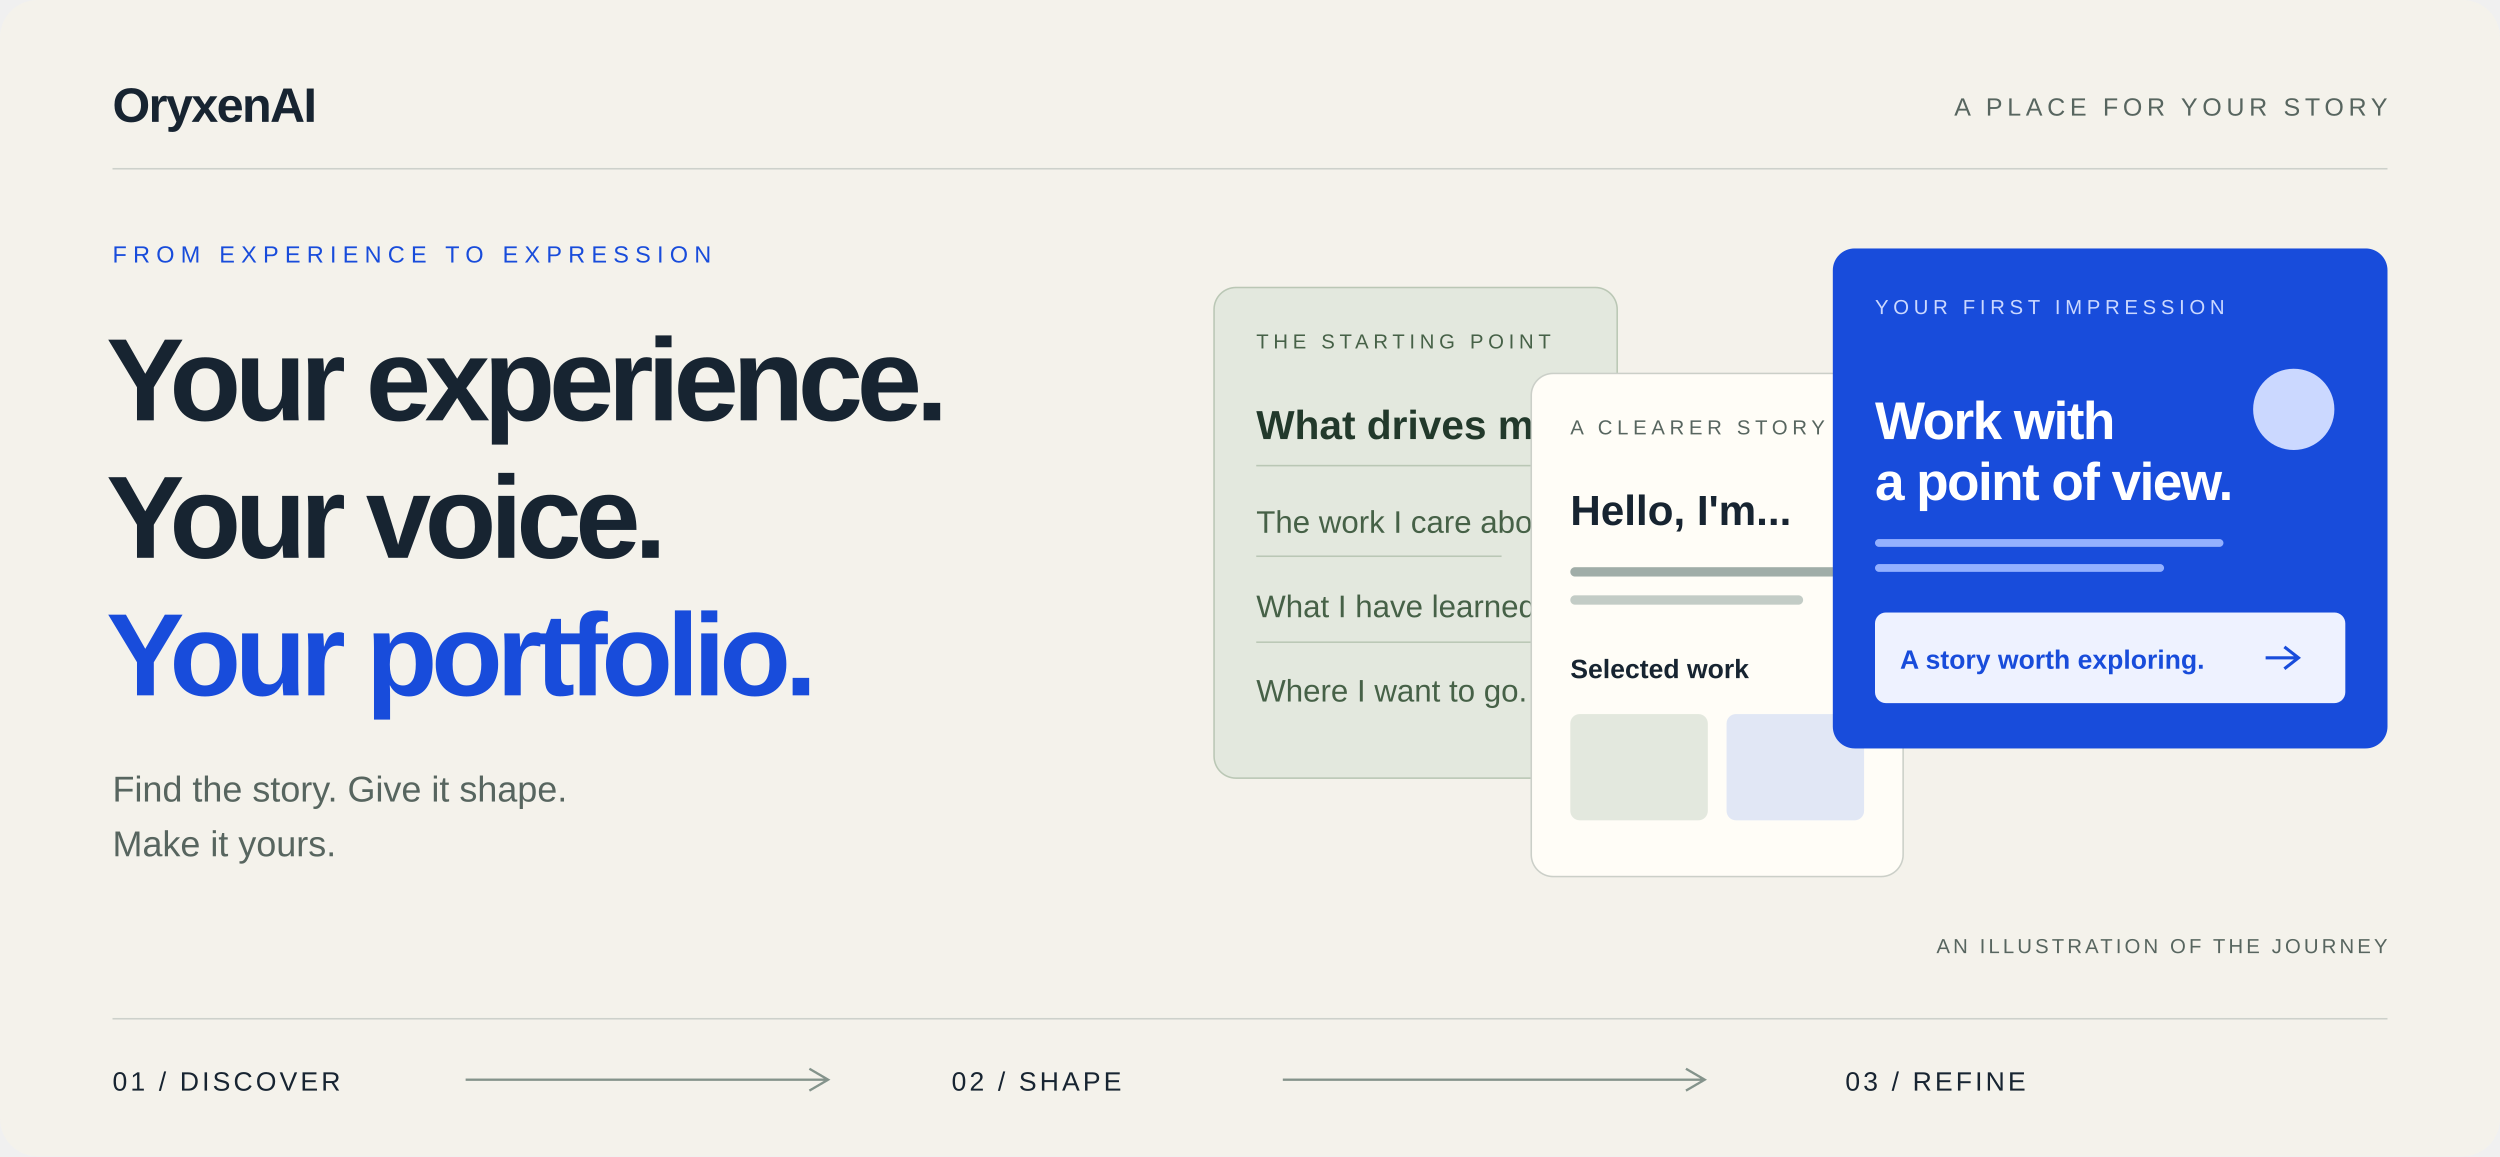
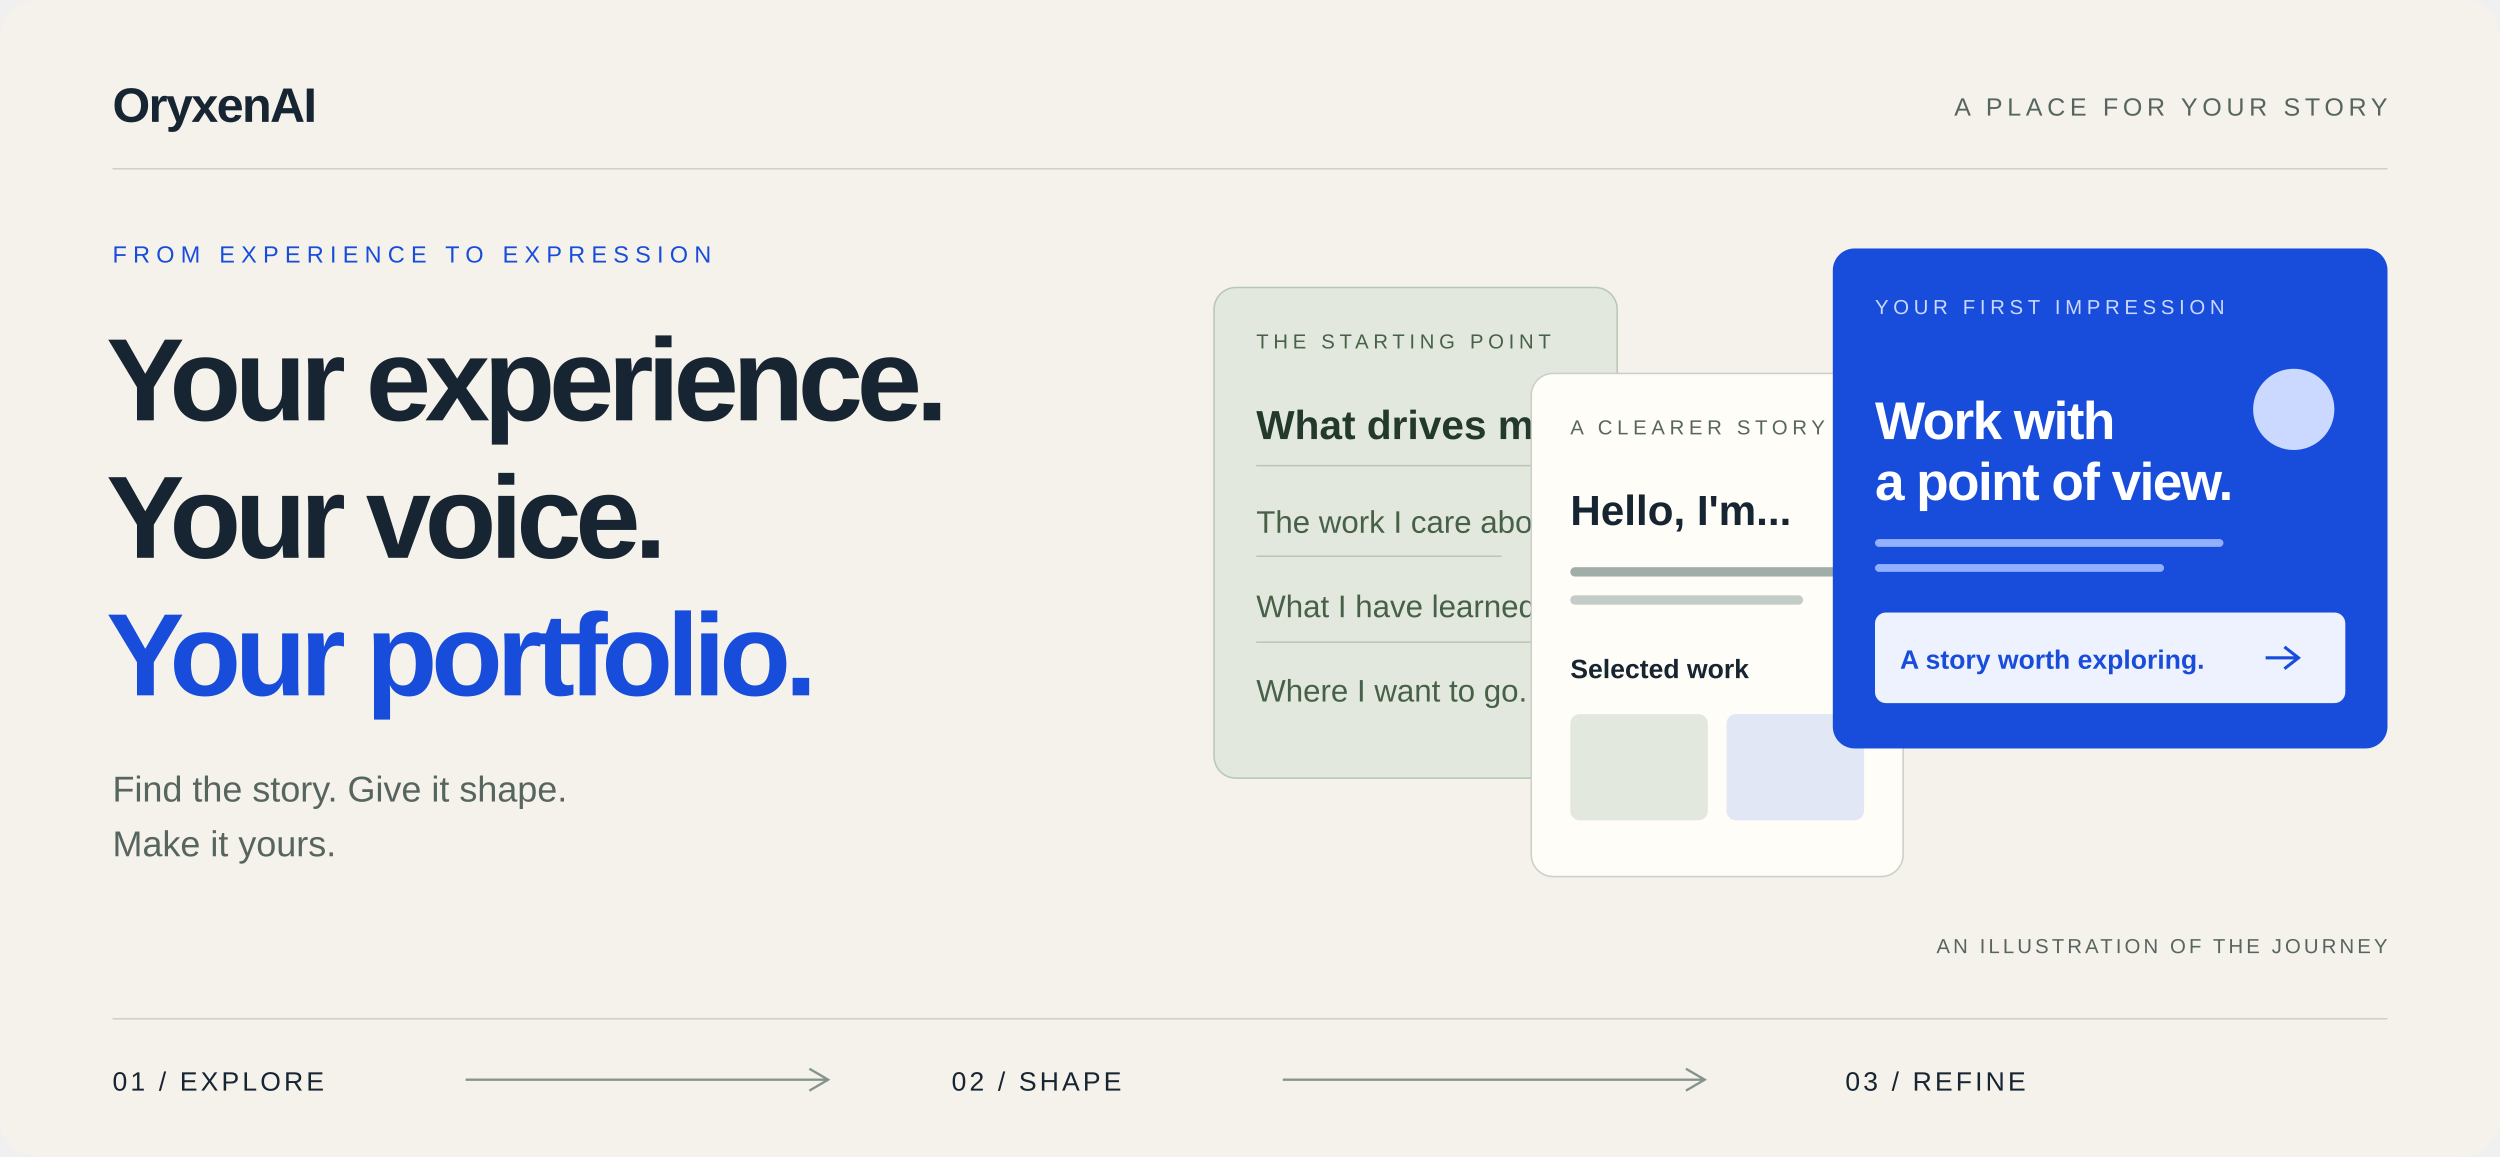
<svg xmlns="http://www.w3.org/2000/svg" width="1600" height="740" viewBox="0 0 1600 740" role="img" aria-labelledby="title desc">
  <rect width="1600" height="740" rx="24" fill="#f4f2eb" />
  <path d="M72 108H1528M72 652H1528" stroke="#cdd1cb" />
  <g font-family="Arial, Helvetica, sans-serif">
    <text x="72" y="78" font-size="31" font-weight="700" letter-spacing="-1" fill="#172431">OryxenAI</text>
    <text x="1528" y="74" text-anchor="end" font-size="16" letter-spacing="3" fill="#57655f">A PLACE FOR YOUR STORY</text>
    <text x="72" y="168" font-size="15" letter-spacing="4" fill="#184cdb">FROM EXPERIENCE TO EXPRESSION</text>
    <g font-size="75" font-weight="700" letter-spacing="-4" fill="#172431">
      <text x="68" y="269">Your experience.</text>
      <text x="68" y="357">Your voice.</text>
      <text x="68" y="445" fill="#184cdb">Your portfolio.</text>
    </g>
    <text x="72" y="513" font-size="23" fill="#57655f">Find the story. Give it shape.</text>
    <text x="72" y="548" font-size="23" fill="#57655f">Make it yours.</text>
    <g transform="translate(777 184)">
      <rect width="258" height="314" rx="14" fill="#e3e8de" stroke="#bac7b5" />
      <text x="27" y="39" font-size="13" letter-spacing="3" fill="#466147">THE STARTING POINT</text>
      <text x="27" y="97" font-size="26" font-weight="700" fill="#22392b">What drives me.</text>
      <text x="27" y="157" font-size="20" fill="#466147">The work I care about.</text>
      <text x="27" y="211" font-size="20" fill="#466147">What I have learned.</text>
      <text x="27" y="265" font-size="20" fill="#466147">Where I want to go.</text>
      <path d="M27 114H215M27 172H184M27 227H203" stroke="#bac7b5" />
    </g>
    <g transform="translate(980 239)">
      <rect width="238" height="322" rx="14" fill="#fffdf7" stroke="#cbcfc8" />
      <text x="25" y="39" font-size="13" letter-spacing="3" fill="#57655f">A CLEARER STORY</text>
      <text x="25" y="97" font-size="27" font-weight="700" fill="#172431">Hello, I'm...</text>
      <rect x="25" y="124" width="179" height="6" rx="3" fill="#a0ada8" />
      <rect x="25" y="142" width="149" height="6" rx="3" fill="#c3ccc6" />
      <text x="25" y="195" font-size="17" font-weight="700" fill="#172431">Selected work</text>
      <rect x="25" y="218" width="88" height="68" rx="6" fill="#e3e8de" />
      <rect x="125" y="218" width="88" height="68" rx="6" fill="#e1e7f5" />
    </g>
    <g transform="translate(1173 159)">
      <rect width="355" height="320" rx="14" fill="#184cdb" />
      <text x="27" y="42" font-size="13" letter-spacing="3" fill="#cbd8ff">YOUR FIRST IMPRESSION</text>
      <circle cx="295" cy="103" r="26" fill="#cbd8ff" />
      <text x="27" y="122" font-size="34" font-weight="700" letter-spacing="-1" fill="#ffffff">Work with</text>
      <text x="27" y="161" font-size="34" font-weight="700" letter-spacing="-1" fill="#ffffff">a point of view.</text>
      <rect x="27" y="186" width="223" height="5" rx="2.5" fill="#93b0ff" />
      <rect x="27" y="202" width="185" height="5" rx="2.5" fill="#93b0ff" />
      <rect x="27" y="233" width="301" height="58" rx="7" fill="#eef2ff" />
      <text x="43" y="269" font-size="17" font-weight="700" fill="#184cdb">A story worth exploring.</text>
      <path d="M289 255l9 7-9 7M277 262h21" stroke="#184cdb" stroke-width="2" fill="none" />
    </g>
    <text x="1528" y="610" text-anchor="end" font-size="13" letter-spacing="2" fill="#57655f">AN ILLUSTRATION OF THE JOURNEY</text>
-     <text x="72" y="698" font-size="17" letter-spacing="2" fill="#172431">01 / DISCOVER</text>
+     <text x="72" y="698" font-size="17" letter-spacing="2" fill="#172431">01 / EXPLORE</text>
    <text x="609" y="698" font-size="17" letter-spacing="2" fill="#172431">02 / SHAPE</text>
    <text x="1181" y="698" font-size="17" letter-spacing="2" fill="#172431">03 / REFINE</text>
    <path d="M298 691H530m-12-7 12 7-12 7M821 691H1091m-12-7 12 7-12 7" stroke="#84938b" stroke-width="1.5" fill="none" />
  </g>
</svg>
